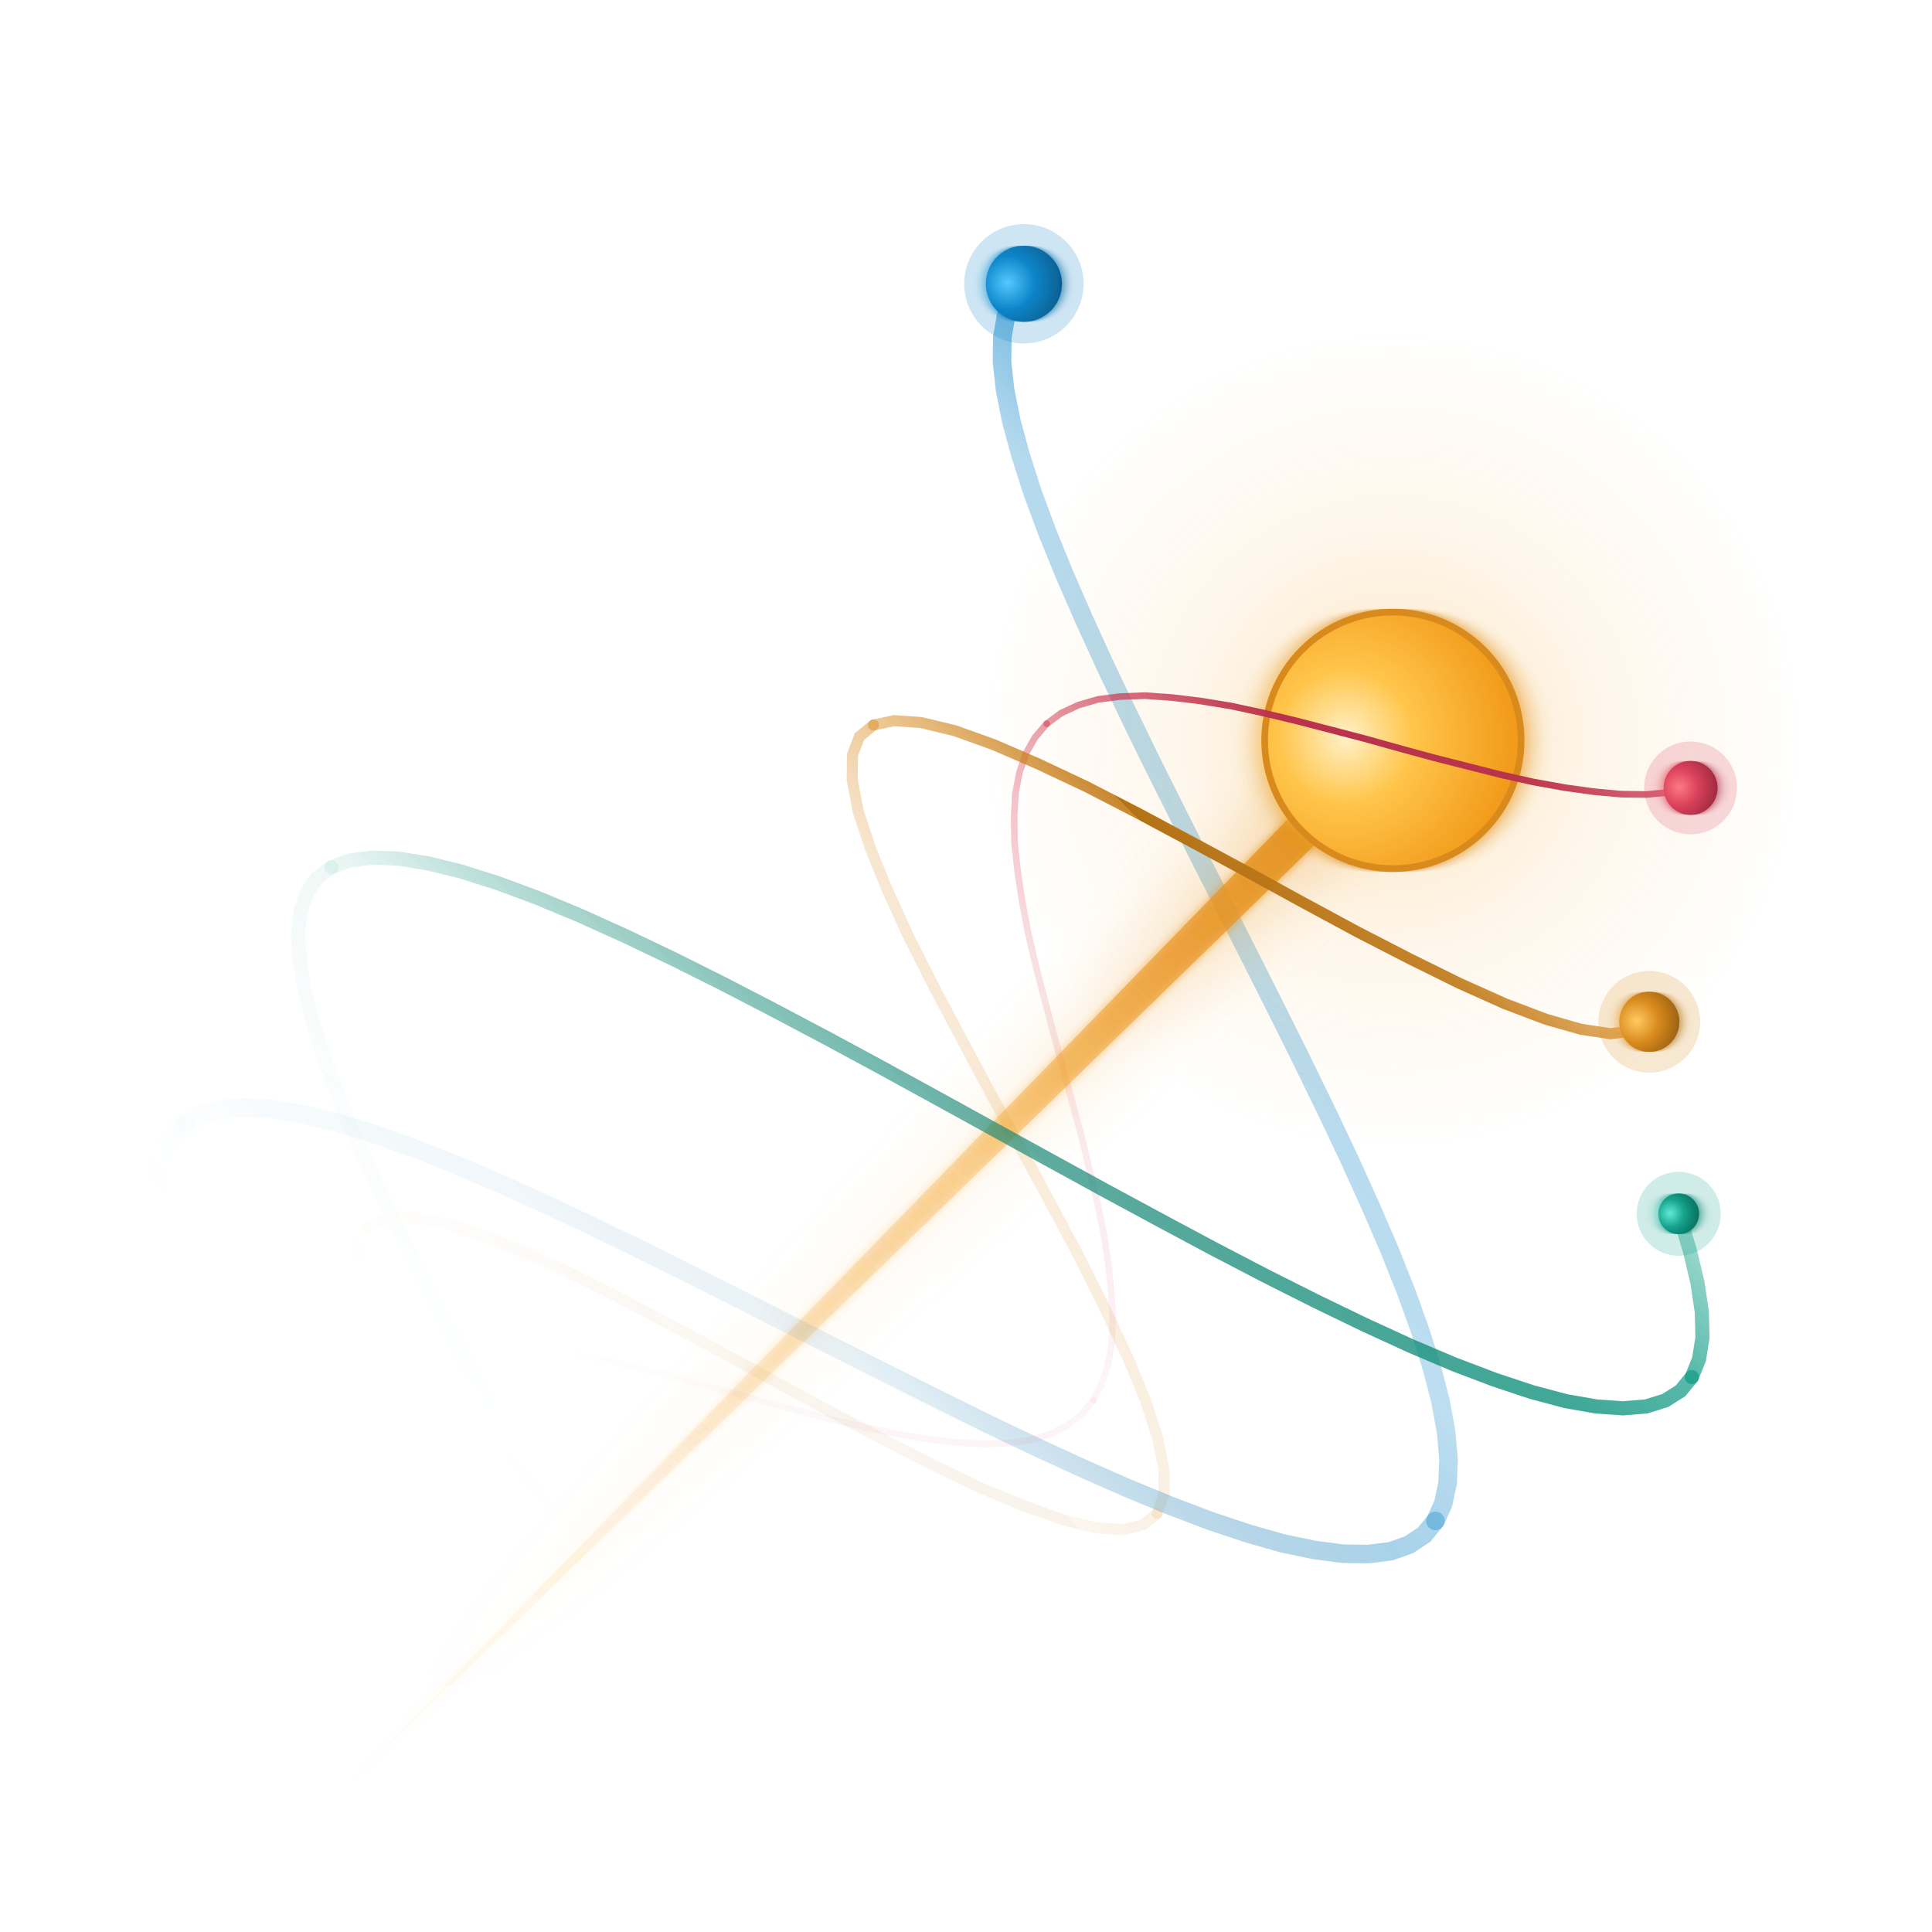
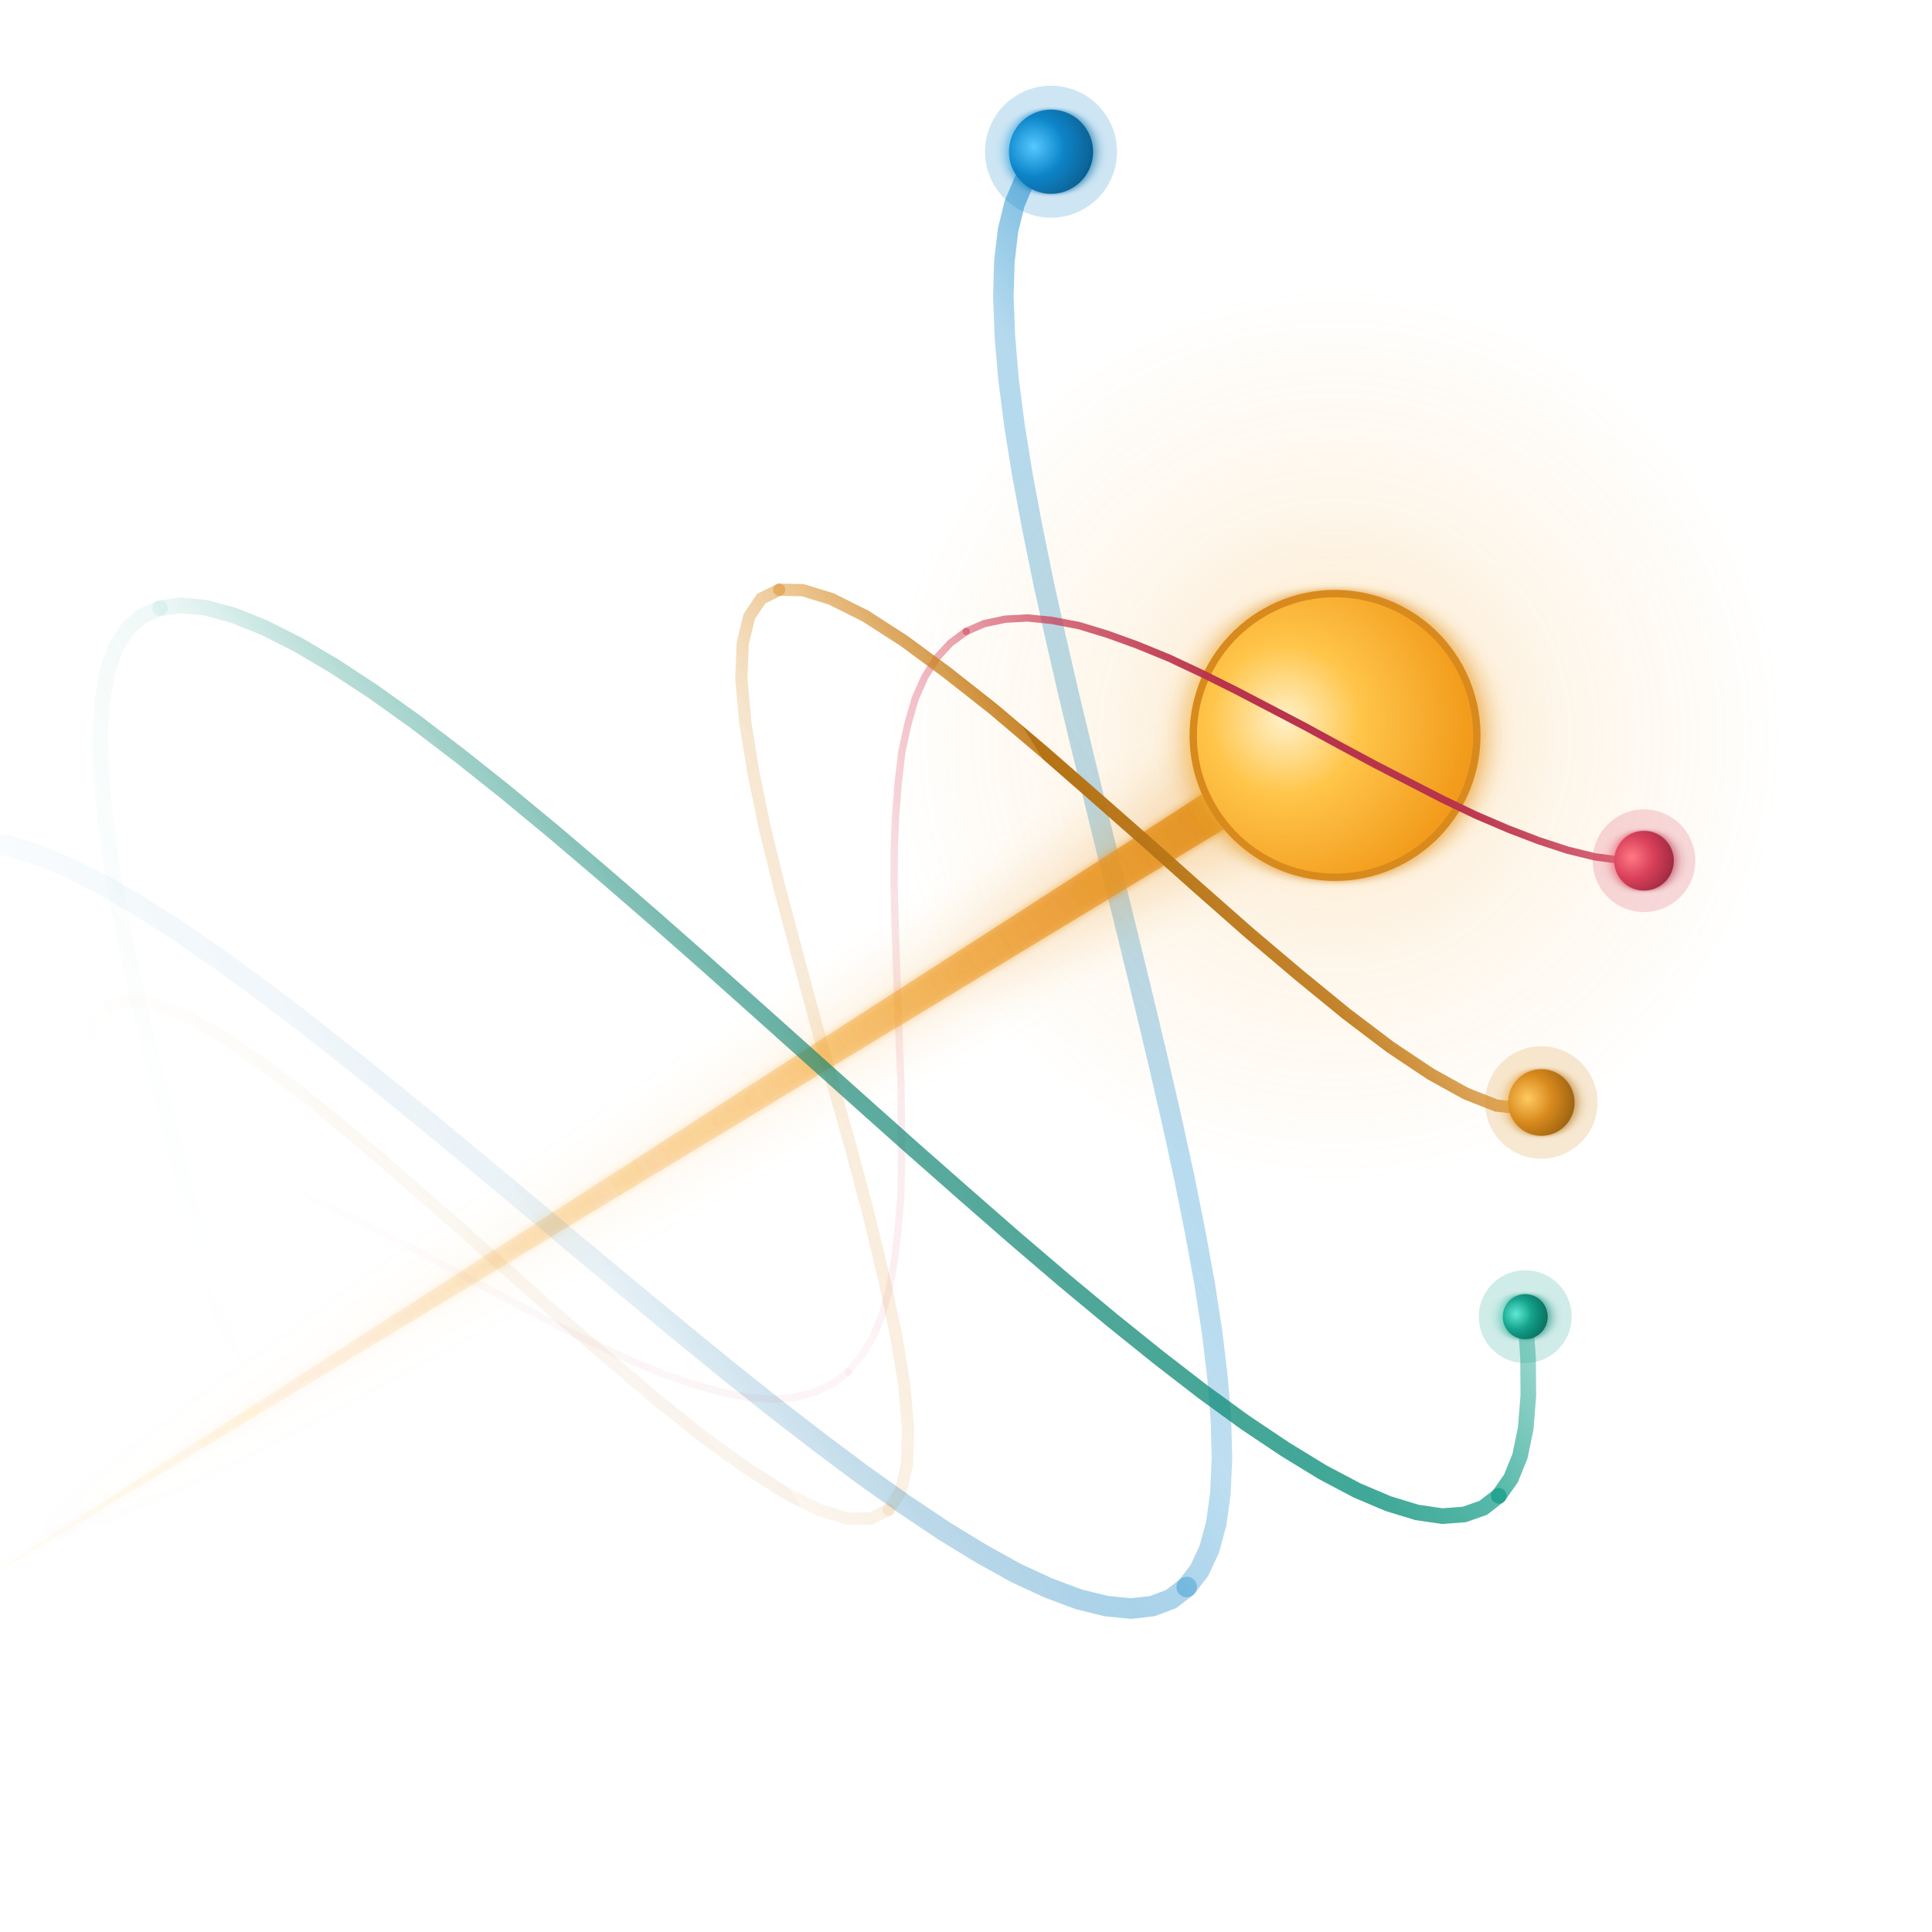
<svg xmlns="http://www.w3.org/2000/svg" width="512" height="512" aria-label="Commit Trail logo" viewBox="0 0 512 512">
  <defs>
    <linearGradient id="ts" x1="-340" x2="0" y1="0" y2="0" gradientUnits="userSpaceOnUse">
      <stop offset="0" stop-color="#f5a52c" stop-opacity="0" />
      <stop offset=".3" stop-color="#f5a52c" stop-opacity=".1" />
      <stop offset=".6" stop-color="#f5a52c" stop-opacity=".3" />
      <stop offset=".8" stop-color="#e9931f" stop-opacity=".6" />
      <stop offset="1" stop-color="#d98a1e" stop-opacity=".9" />
    </linearGradient>
    <linearGradient id="gab" x1="-270" x2="14" y1="0" y2="0" gradientUnits="userSpaceOnUse">
      <stop offset="0" stop-color="#0b84c8" stop-opacity=".5" />
      <stop offset=".1" stop-color="#0979b7" stop-opacity=".8" />
      <stop offset=".3" stop-color="#086ea7" />
      <stop offset=".4" stop-color="#0871ac" stop-opacity=".9" />
      <stop offset=".5" stop-color="#0a80c2" stop-opacity=".7" />
      <stop offset=".6" stop-color="#0b84c8" stop-opacity=".4" />
      <stop offset=".8" stop-color="#0b84c8" stop-opacity=".3" />
      <stop offset=".9" stop-color="#0b84c8" stop-opacity=".3" />
      <stop offset="1" stop-color="#0b84c8" stop-opacity=".6" />
    </linearGradient>
    <linearGradient id="gfb" x1="-270" x2="14" y1="0" y2="0" gradientUnits="userSpaceOnUse">
      <stop offset="0" stop-color="#fff" stop-opacity="0" />
      <stop offset=".3" stop-color="#fff" stop-opacity=".1" />
      <stop offset=".5" stop-color="#fff" stop-opacity=".5" />
      <stop offset=".8" stop-color="#fff" />
      <stop offset="1" stop-color="#fff" />
    </linearGradient>
    <linearGradient id="gaa" x1="-250" x2="-4" y1="0" y2="0" gradientUnits="userSpaceOnUse">
      <stop offset="0" stop-color="#d98a1e" stop-opacity=".5" />
      <stop offset=".1" stop-color="#c77e19" stop-opacity=".8" />
      <stop offset=".2" stop-color="#b57215" />
      <stop offset=".3" stop-color="#b97516" stop-opacity=".9" />
      <stop offset=".3" stop-color="#d1851c" stop-opacity=".7" />
      <stop offset=".4" stop-color="#d98a1e" stop-opacity=".4" />
      <stop offset=".5" stop-color="#d98a1e" stop-opacity=".3" />
      <stop offset=".6" stop-color="#d98a1e" stop-opacity=".3" />
      <stop offset=".7" stop-color="#d98a1e" stop-opacity=".6" />
      <stop offset=".8" stop-color="#c17a18" stop-opacity=".9" />
      <stop offset=".8" stop-color="#b47215" />
      <stop offset=".9" stop-color="#be7817" stop-opacity=".9" />
      <stop offset="1" stop-color="#d98a1e" stop-opacity=".6" />
    </linearGradient>
    <linearGradient id="gfa" x1="-250" x2="-4" y1="0" y2="0" gradientUnits="userSpaceOnUse">
      <stop offset="0" stop-color="#fff" stop-opacity="0" />
      <stop offset=".3" stop-color="#fff" stop-opacity=".1" />
      <stop offset=".5" stop-color="#fff" stop-opacity=".5" />
      <stop offset=".8" stop-color="#fff" />
      <stop offset="1" stop-color="#fff" />
    </linearGradient>
    <linearGradient id="gac" x1="-230" x2="40" y1="0" y2="0" gradientUnits="userSpaceOnUse">
      <stop offset="0" stop-color="#bc354d" stop-opacity=".9" />
      <stop offset=".1" stop-color="#b6334a" />
      <stop offset=".2" stop-color="#c63851" stop-opacity=".8" />
      <stop offset=".3" stop-color="#d9405a" stop-opacity=".5" />
      <stop offset=".4" stop-color="#d9405a" stop-opacity=".3" />
      <stop offset=".5" stop-color="#d9405a" stop-opacity=".3" />
      <stop offset=".6" stop-color="#d9405a" stop-opacity=".5" />
      <stop offset=".7" stop-color="#cb3b54" stop-opacity=".8" />
      <stop offset=".8" stop-color="#b8334b" />
      <stop offset=".9" stop-color="#b8344b" />
      <stop offset="1" stop-color="#ce3b55" stop-opacity=".7" />
    </linearGradient>
    <linearGradient id="gfc" x1="-230" x2="40" y1="0" y2="0" gradientUnits="userSpaceOnUse">
      <stop offset="0" stop-color="#fff" stop-opacity="0" />
      <stop offset=".3" stop-color="#fff" stop-opacity=".1" />
      <stop offset=".5" stop-color="#fff" stop-opacity=".5" />
      <stop offset=".8" stop-color="#fff" />
      <stop offset="1" stop-color="#fff" />
    </linearGradient>
    <linearGradient id="gam" x1="-262" x2="-30" y1="0" y2="0" gradientUnits="userSpaceOnUse">
      <stop offset="0" stop-color="#13a08a" stop-opacity=".3" />
      <stop offset=".1" stop-color="#13a08a" stop-opacity=".3" />
      <stop offset=".3" stop-color="#13a08a" stop-opacity=".6" />
      <stop offset=".4" stop-color="#0f8c79" stop-opacity=".9" />
      <stop offset=".6" stop-color="#0e8270" />
      <stop offset=".7" stop-color="#0f8975" stop-opacity=".9" />
      <stop offset=".9" stop-color="#129c86" stop-opacity=".7" />
      <stop offset="1" stop-color="#13a08a" stop-opacity=".4" />
    </linearGradient>
    <linearGradient id="gfm" x1="-262" x2="-30" y1="0" y2="0" gradientUnits="userSpaceOnUse">
      <stop offset="0" stop-color="#fff" stop-opacity="0" />
      <stop offset=".3" stop-color="#fff" stop-opacity=".1" />
      <stop offset=".5" stop-color="#fff" stop-opacity=".5" />
      <stop offset=".8" stop-color="#fff" />
      <stop offset="1" stop-color="#fff" />
    </linearGradient>
    <radialGradient id="sun" cx="38%" cy="36%" r="66%">
      <stop offset="0" stop-color="#fff1c9" />
      <stop offset=".4" stop-color="#ffc54a" />
      <stop offset="1" stop-color="#f29a1a" />
    </radialGradient>
    <radialGradient id="sg">
      <stop offset="0" stop-color="#f5a52c" stop-opacity=".3" />
      <stop offset=".5" stop-color="#f5a52c" stop-opacity=".1" />
      <stop offset="1" stop-color="#f5a52c" stop-opacity="0" />
    </radialGradient>
    <radialGradient id="db" cx="36%" cy="34%" r="72%">
      <stop offset="0" stop-color="#55c8ff" />
      <stop offset=".5" stop-color="#0b84c8" />
      <stop offset="1" stop-color="#065f91" />
    </radialGradient>
    <radialGradient id="da" cx="36%" cy="34%" r="72%">
      <stop offset="0" stop-color="#ffca61" />
      <stop offset=".5" stop-color="#d98a1e" />
      <stop offset="1" stop-color="#9c6210" />
    </radialGradient>
    <radialGradient id="dc" cx="36%" cy="34%" r="72%">
      <stop offset="0" stop-color="#ff7884" />
      <stop offset=".5" stop-color="#d9405a" />
      <stop offset="1" stop-color="#9e2a40" />
    </radialGradient>
    <radialGradient id="dm" cx="36%" cy="34%" r="72%">
      <stop offset="0" stop-color="#5eead4" />
      <stop offset=".5" stop-color="#13a08a" />
      <stop offset="1" stop-color="#0b6f5f" />
    </radialGradient>
    <mask id="mkb" width="324" height="304" x="-290" y="-152" maskUnits="userSpaceOnUse">
      <path fill="url(#gfb)" d="M-270-144H14v288h-284z" />
    </mask>
    <mask id="mka" width="286" height="212" x="-270" y="-106" maskUnits="userSpaceOnUse">
      <path fill="url(#gfa)" d="M-250-98H-4V98h-246z" />
    </mask>
    <mask id="mkc" width="310" height="156" x="-250" y="-78" maskUnits="userSpaceOnUse">
      <path fill="url(#gfc)" d="M-230-70H40V70h-270z" />
    </mask>
    <mask id="mkm" width="272" height="340" x="-282" y="-170" maskUnits="userSpaceOnUse">
      <path fill="url(#gfm)" d="M-262-162h232v324h-232z" />
    </mask>
    <filter id="glow" width="200%" height="200%" x="-50%" y="-50%">
      <feGaussianBlur result="b" stdDeviation="2.2" />
      <feMerge>
        <feMergeNode in="b" />
        <feMergeNode in="SourceGraphic" />
      </feMerge>
    </filter>
    <filter id="soft" width="200%" height="200%" x="-50%" y="-50%">
      <feGaussianBlur result="b" stdDeviation="1" />
      <feMerge>
        <feMergeNode in="b" />
        <feMergeNode in="SourceGraphic" />
      </feMerge>
    </filter>
    <filter id="haze" width="140%" height="700%" x="-20%" y="-300%">
      <feGaussianBlur stdDeviation="6" />
    </filter>
  </defs>
-   <g transform="translate(-10.6 -75.7) scale(1.172)">
-     <g fill="none" stroke-linecap="round" transform="translate(324 232) rotate(-45)">
-       <g mask="url(#mkb)">
-         <g>
-           <path stroke="url(#gab)" stroke-width="4.2" d="m-270-125.5 4-3.3 4-2.1 4-1 4 .1" />
-           <path stroke="url(#gab)" stroke-width="4.2" d="m-118 131.6 4-1.5 4-2.6 4-3.7 4-4.8 4-5.8 4-6.8 4-7.7 4-8.5 4-9.3 4-10.1 4-10.6 4-11.2 4-11.6 4-11.9 4-12.1 4-12.2 4-12.3 4-12.1 4-12 4-11.6 4-11.3 4-10.7 4-10.2 4-9.5 4-8.7 4-7.8 4-7 4-6 4-5 4-3.9 4-2.8 4-1.7 4-.6" />
-         </g>
-       </g>
-       <g mask="url(#mka)">
-         <g>
-           <path stroke="url(#gaa)" stroke-width="2.5" d="m-250-81.8 4-3.2 4.1-1" />
-           <path stroke="url(#gaa)" stroke-width="2.5" d="m-161.3 85.9 4.1-1.9 4-4 4-6 4.1-8 4-9.6 4-11 4.1-12.2 4-13 4-13.6 4-13.7 4.1-13.5 4-13 4-12.2 4.1-11 4-9.5 4-7.9 4.1-6 4-3.9 4-1.8 4.1.4" />
-         </g>
-       </g>
-       <g mask="url(#mkc)">
-         <g>
-           <path stroke="url(#gac)" stroke-width="1.5" d="m-153.4 57.6 4-1.3 4-2 4.1-2.9 4-3.7 4-4.4 4-5 4.1-5.5 4-6.1 4-6.5 4.1-6.7 4-7 4-7 4.1-7.1 4-6.9 4-6.8 4-6.4 4.1-6 4-5.4 4-5 4.1-4.2 4-3.6 4-2.7 4.1-2 4-1.1 4-.3" />
-         </g>
-       </g>
-       <g mask="url(#mkm)">
-         <g>
-           <path stroke="url(#gam)" stroke-width="3.2" d="m-262 0 4-13.8 4-13.7 4-13.4 4-13.1 4-12.6 4-12.1 4-11.4 4-10.7 4-9.8 4-8.8 4-7.9 4-6.7 4-5.6 4-4.5 4-3.2 4-2 4-.7 4 .6" />
-           <path stroke="url(#gam)" stroke-width="3.2" d="m-54 149.6 4-1.7 4-2.9 4-4.2 4-5.4 4-6.5 4-7.5" />
-         </g>
-       </g>
-       <path fill="url(#ts)" d="m-340 0 330-11v22Z" filter="url(#haze)" opacity=".3" />
-       <path fill="url(#ts)" d="M-340 0-8-4.5v9Z" filter="url(#soft)" />
-       <circle r="92" fill="url(#sg)" />
-       <circle r="29" fill="url(#sun)" stroke="#d98a1e" stroke-width="1.5" filter="url(#glow)" />
-       <g mask="url(#mkb)">
-         <g>
-           <path stroke="url(#gab)" stroke-width="4.2" d="m-254-131.8 4 1.3 4 2.4 4 3.5 4 4.6 4 5.6 4 6.6 4 7.5 4 8.4 4 9.2 4 9.9 4 10.5 4 11.1 4 11.5 4 11.9 4 12.1 4 12.2 4 12.3 4 12.1 4 12 4 11.8 4 11.3 4 10.8 4 10.3 4 9.6 4 8.9 4 8 4 7.2 4 6.1 4 5.2 4 4.1 4 3.1 4 1.9 4 .8 4-.4" />
-         </g>
-       </g>
-       <circle cx="14" cy="-132" r="13.5" fill="#0b84c8" opacity=".2" />
-       <circle cx="14" cy="-132" r="8.6" fill="url(#db)" filter="url(#soft)" />
-       <g mask="url(#mka)">
-         <g>
-           <path stroke="url(#gaa)" stroke-width="2.5" d="m-241.9-86 4 1.2 4 3.3 4.1 5.4 4 7.3 4 9.1 4.1 10.6 4 11.8 4 12.8 4.1 13.5 4 13.7 4 13.6 4.1 13.2 4 12.5 4 11.4 4.1 10 4 8.4 4 6.6 4.1 4.7 4 2.4 4 .4" />
-           <path stroke="url(#gaa)" stroke-width="2.5" d="m-80.6-85.5 4 2.6 4 4.6 4.1 6.7 4 8.5 4 10.1 4.1 11.4 4 12.5 4 13.2 4.1 13.7 4 13.7 4 13.4 4.1 12.8 4 11.8 4 10.5 4.1 9.1 4 7.2 4 5.4 4.1 3.2 4 1.1" />
-         </g>
-       </g>
-       <circle cx="-4" cy="86" r="11.5" fill="#d98a1e" opacity=".2" />
-       <circle cx="-4" cy="86" r="6.8" fill="url(#da)" filter="url(#soft)" />
-       <g mask="url(#mkc)">
-         <g>
-           <path stroke="url(#gac)" stroke-width="1.5" d="m-230-34.1 4 6 4.1 6.3 4 6.7 4 7 4 7 4.1 7.1 4 6.9 4 6.8 4.1 6.5 4 6.1 4 5.6 4.1 5.1 4 4.4 4 3.7 4 3 4.1 2.1 4 1.3 4 .5 4.1-.4" />
-           <path stroke="url(#gac)" stroke-width="1.5" d="m-52.7-58 4 .6 4.1 1.5 4 2.2 4 3.1 4.1 3.8 4 4.6 4 5.1 4.1 5.7 4 6.2 4 6.5 4 6.8 4.1 7 4 7.1 4 7 4.1 6.9 4 6.7 4 6.3 4.1 5.9 4 5.3 4 4.8 4 4.1 4.1 3.4 4 2.6" />
-         </g>
-       </g>
-       <circle cx="40" cy="55.2" r="10.5" fill="#d9405a" opacity=".2" />
-       <circle cx="40" cy="55.2" r="6.1" fill="url(#dc)" filter="url(#soft)" />
-       <g mask="url(#mkm)">
-         <g>
-           <path stroke="url(#gam)" stroke-width="3.2" d="m-190-149.4 4 1.8 4 3.1 4 4.3 4 5.5 4 6.6 4 7.7 4 8.7 4 9.7 4 10.6 4 11.3 4 12 4 12.6 4 13 4 13.4 4 13.7 4 13.8 4 13.8 4 13.7 4 13.4 4 13.2 4 12.7 4 12.1 4 11.5 4 10.8 4 9.9 4 8.9 4 8 4 6.9 4 5.7 4 4.6 4 3.4 4 2.1 4 .9 4-.4" />
-         </g>
-       </g>
-       <circle cx="-30" cy="121.4" r="9.5" fill="#13a08a" opacity=".2" />
-       <circle cx="-30" cy="121.4" r="4.6" fill="url(#dm)" filter="url(#soft)" />
-     </g>
+   <g fill="none" stroke-linecap="round" transform="translate(353.8 194.9) rotate(-32) scale(1.296)">
+     <g mask="url(#mkb)">
+       <g>
+         <path stroke="url(#gab)" stroke-width="4.2" d="m-270-125.5 4-3.3 4-2.1 4-1 4 .1" />
+         <path stroke="url(#gab)" stroke-width="4.2" d="m-118 131.6 4-1.5 4-2.6 4-3.7 4-4.8 4-5.8 4-6.8 4-7.7 4-8.5 4-9.3 4-10.1 4-10.6 4-11.2 4-11.6 4-11.9 4-12.1 4-12.2 4-12.3 4-12.1 4-12 4-11.6 4-11.3 4-10.7 4-10.2 4-9.5 4-8.7 4-7.8 4-7 4-6 4-5 4-3.9 4-2.8 4-1.7 4-.6" />
+       </g>
+     </g>
+     <g mask="url(#mka)">
+       <g>
+         <path stroke="url(#gaa)" stroke-width="2.5" d="m-250-81.8 4-3.2 4.1-1" />
+         <path stroke="url(#gaa)" stroke-width="2.5" d="m-161.3 85.9 4.1-1.9 4-4 4-6 4.1-8 4-9.6 4-11 4.1-12.2 4-13 4-13.6 4-13.7 4.1-13.5 4-13 4-12.2 4.1-11 4-9.5 4-7.9 4.1-6 4-3.9 4-1.8 4.1.4" />
+       </g>
+     </g>
+     <g mask="url(#mkc)">
+       <g>
+         <path stroke="url(#gac)" stroke-width="1.5" d="m-153.4 57.6 4-1.3 4-2 4.1-2.9 4-3.7 4-4.4 4-5 4.1-5.5 4-6.1 4-6.5 4.1-6.7 4-7 4-7 4.1-7.1 4-6.9 4-6.8 4-6.4 4.1-6 4-5.4 4-5 4.1-4.2 4-3.6 4-2.7 4.1-2 4-1.1 4-.3" />
+       </g>
+     </g>
+     <g mask="url(#mkm)">
+       <g>
+         <path stroke="url(#gam)" stroke-width="3.2" d="m-262 0 4-13.8 4-13.7 4-13.4 4-13.1 4-12.6 4-12.1 4-11.4 4-10.7 4-9.8 4-8.8 4-7.9 4-6.7 4-5.6 4-4.5 4-3.2 4-2 4-.7 4 .6" />
+         <path stroke="url(#gam)" stroke-width="3.2" d="m-54 149.6 4-1.7 4-2.9 4-4.2 4-5.4 4-6.5 4-7.5" />
+       </g>
+     </g>
+     <path fill="url(#ts)" d="m-340 0 330-11v22Z" filter="url(#haze)" opacity=".3" />
+     <path fill="url(#ts)" d="M-340 0-8-4.5v9Z" filter="url(#soft)" />
+     <circle r="92" fill="url(#sg)" />
+     <circle r="29" fill="url(#sun)" stroke="#d98a1e" stroke-width="1.5" filter="url(#glow)" />
+     <g mask="url(#mkb)">
+       <g>
+         <path stroke="url(#gab)" stroke-width="4.2" d="m-254-131.8 4 1.3 4 2.4 4 3.5 4 4.6 4 5.6 4 6.6 4 7.5 4 8.4 4 9.2 4 9.9 4 10.5 4 11.1 4 11.5 4 11.9 4 12.1 4 12.2 4 12.3 4 12.1 4 12 4 11.8 4 11.3 4 10.8 4 10.3 4 9.6 4 8.9 4 8 4 7.2 4 6.1 4 5.2 4 4.1 4 3.1 4 1.9 4 .8 4-.4" />
+       </g>
+     </g>
+     <circle cx="14" cy="-132" r="13.5" fill="#0b84c8" opacity=".2" />
+     <circle cx="14" cy="-132" r="8.6" fill="url(#db)" filter="url(#soft)" />
+     <g mask="url(#mka)">
+       <g>
+         <path stroke="url(#gaa)" stroke-width="2.5" d="m-241.9-86 4 1.2 4 3.3 4.1 5.4 4 7.3 4 9.1 4.1 10.6 4 11.8 4 12.8 4.1 13.5 4 13.7 4 13.6 4.1 13.2 4 12.5 4 11.4 4.1 10 4 8.4 4 6.6 4.1 4.7 4 2.4 4 .4" />
+         <path stroke="url(#gaa)" stroke-width="2.5" d="m-80.6-85.5 4 2.6 4 4.6 4.1 6.7 4 8.5 4 10.1 4.1 11.4 4 12.5 4 13.2 4.1 13.7 4 13.7 4 13.4 4.1 12.8 4 11.8 4 10.5 4.1 9.1 4 7.2 4 5.4 4.1 3.2 4 1.1" />
+       </g>
+     </g>
+     <circle cx="-4" cy="86" r="11.5" fill="#d98a1e" opacity=".2" />
+     <circle cx="-4" cy="86" r="6.8" fill="url(#da)" filter="url(#soft)" />
+     <g mask="url(#mkc)">
+       <g>
+         <path stroke="url(#gac)" stroke-width="1.5" d="m-230-34.1 4 6 4.1 6.3 4 6.7 4 7 4 7 4.1 7.1 4 6.9 4 6.8 4.1 6.5 4 6.1 4 5.6 4.1 5.1 4 4.4 4 3.7 4 3 4.1 2.1 4 1.3 4 .5 4.1-.4" />
+         <path stroke="url(#gac)" stroke-width="1.5" d="m-52.7-58 4 .6 4.1 1.5 4 2.2 4 3.1 4.1 3.8 4 4.6 4 5.1 4.1 5.7 4 6.2 4 6.5 4 6.8 4.1 7 4 7.1 4 7 4.1 6.9 4 6.7 4 6.3 4.1 5.9 4 5.3 4 4.8 4 4.1 4.1 3.4 4 2.6" />
+       </g>
+     </g>
+     <circle cx="40" cy="55.2" r="10.5" fill="#d9405a" opacity=".2" />
+     <circle cx="40" cy="55.2" r="6.1" fill="url(#dc)" filter="url(#soft)" />
+     <g mask="url(#mkm)">
+       <g>
+         <path stroke="url(#gam)" stroke-width="3.2" d="m-190-149.4 4 1.8 4 3.1 4 4.3 4 5.5 4 6.6 4 7.7 4 8.7 4 9.7 4 10.6 4 11.3 4 12 4 12.6 4 13 4 13.4 4 13.7 4 13.8 4 13.8 4 13.7 4 13.4 4 13.2 4 12.7 4 12.1 4 11.5 4 10.8 4 9.9 4 8.9 4 8 4 6.9 4 5.7 4 4.6 4 3.4 4 2.1 4 .9 4-.4" />
+       </g>
+     </g>
+     <circle cx="-30" cy="121.4" r="9.5" fill="#13a08a" opacity=".2" />
+     <circle cx="-30" cy="121.4" r="4.6" fill="url(#dm)" filter="url(#soft)" />
  </g>
</svg>
